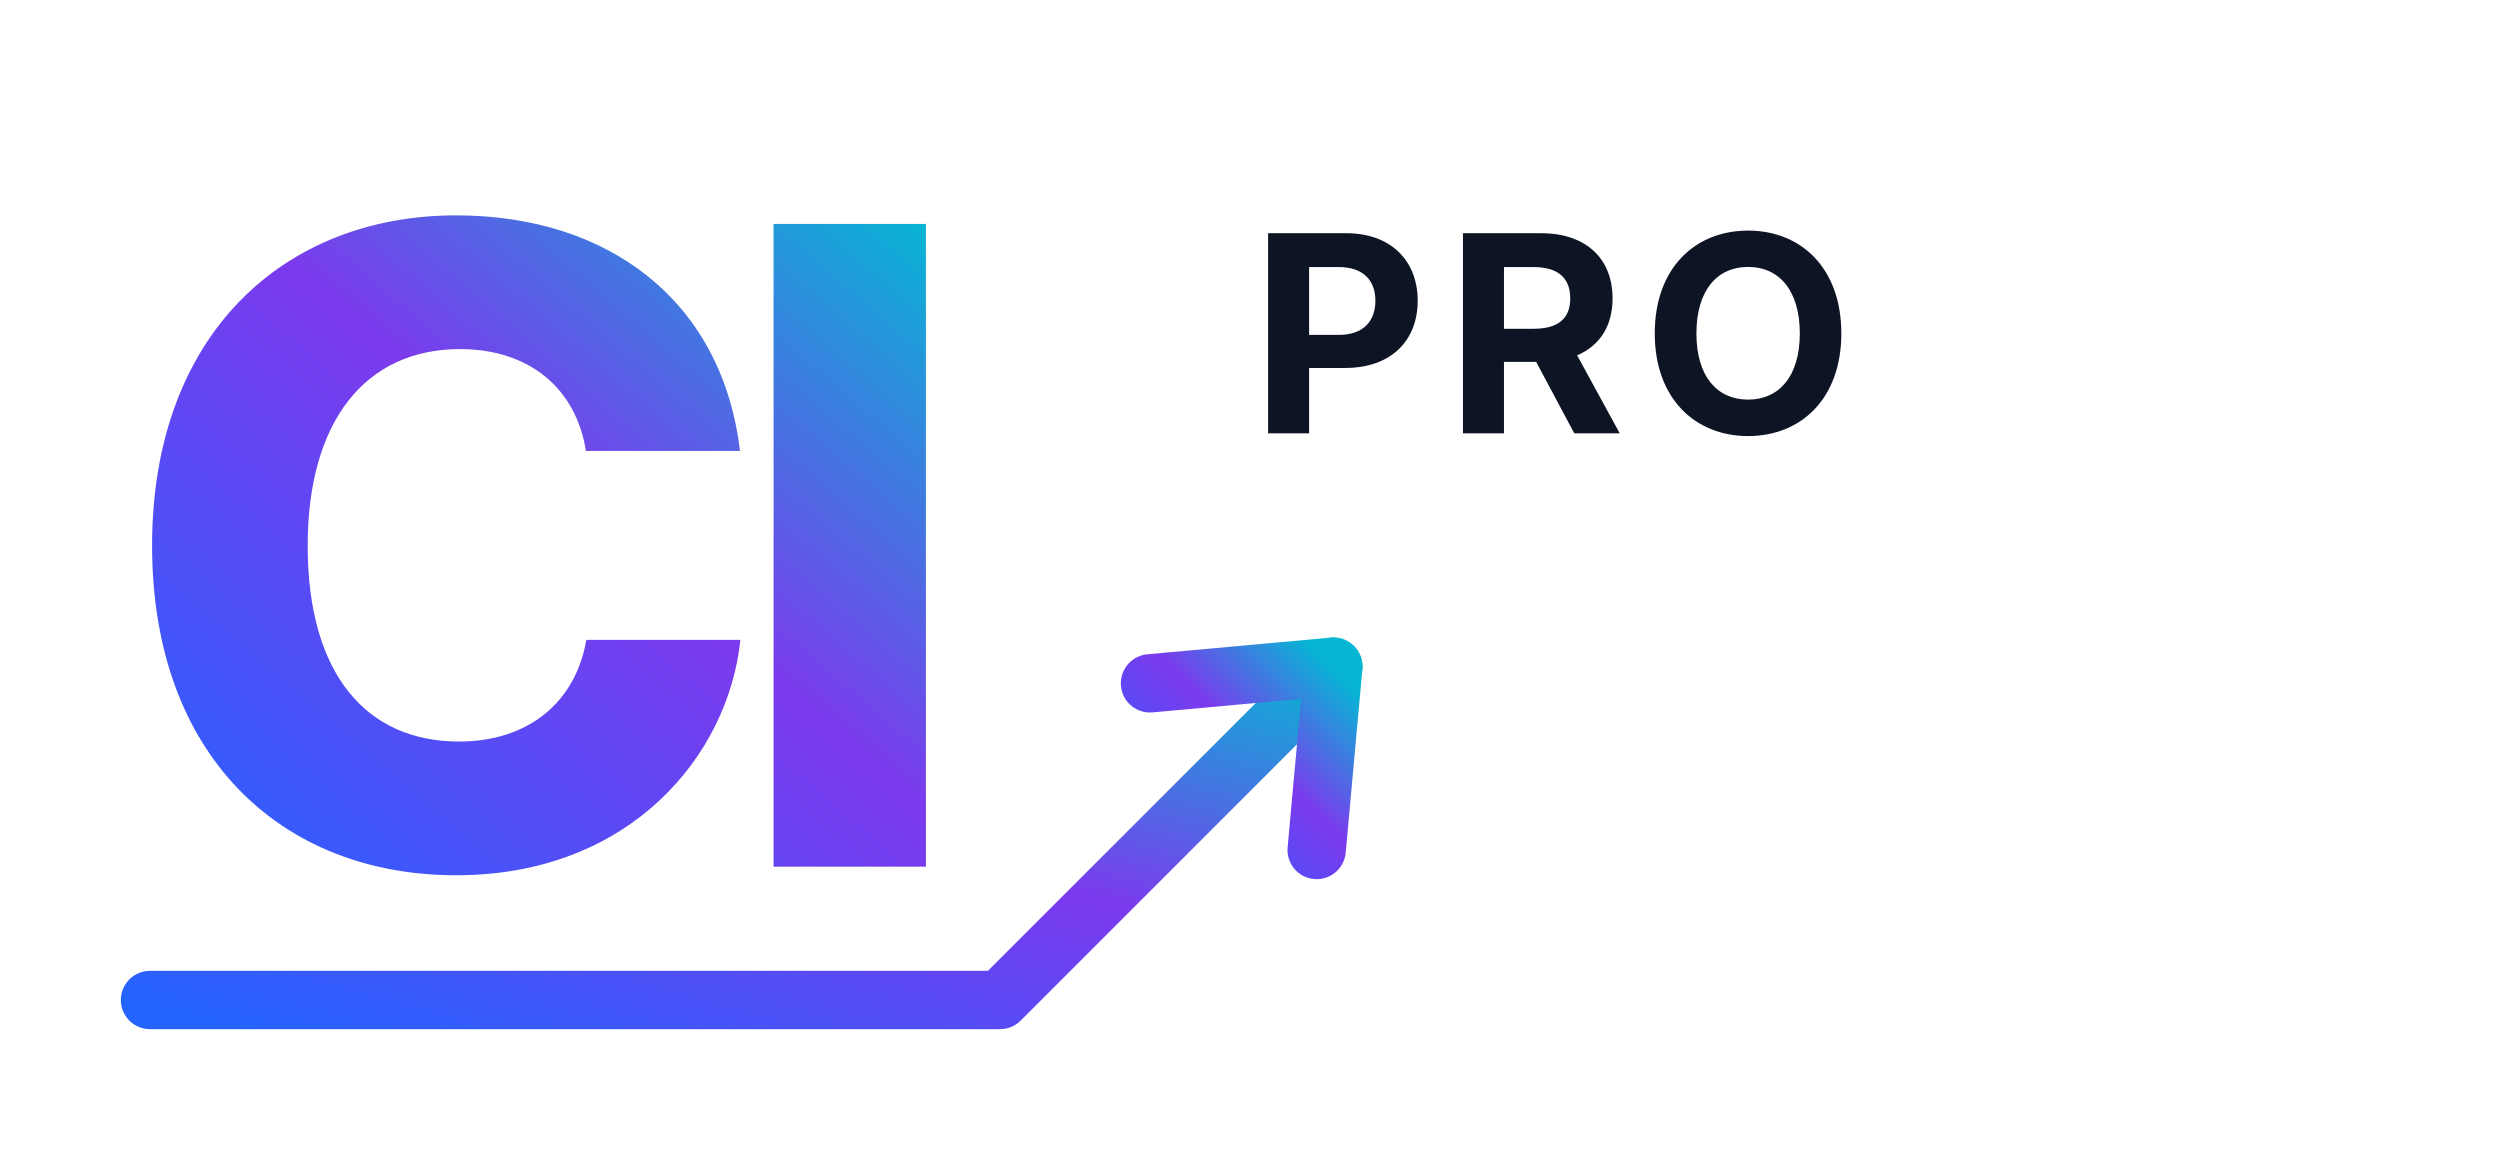
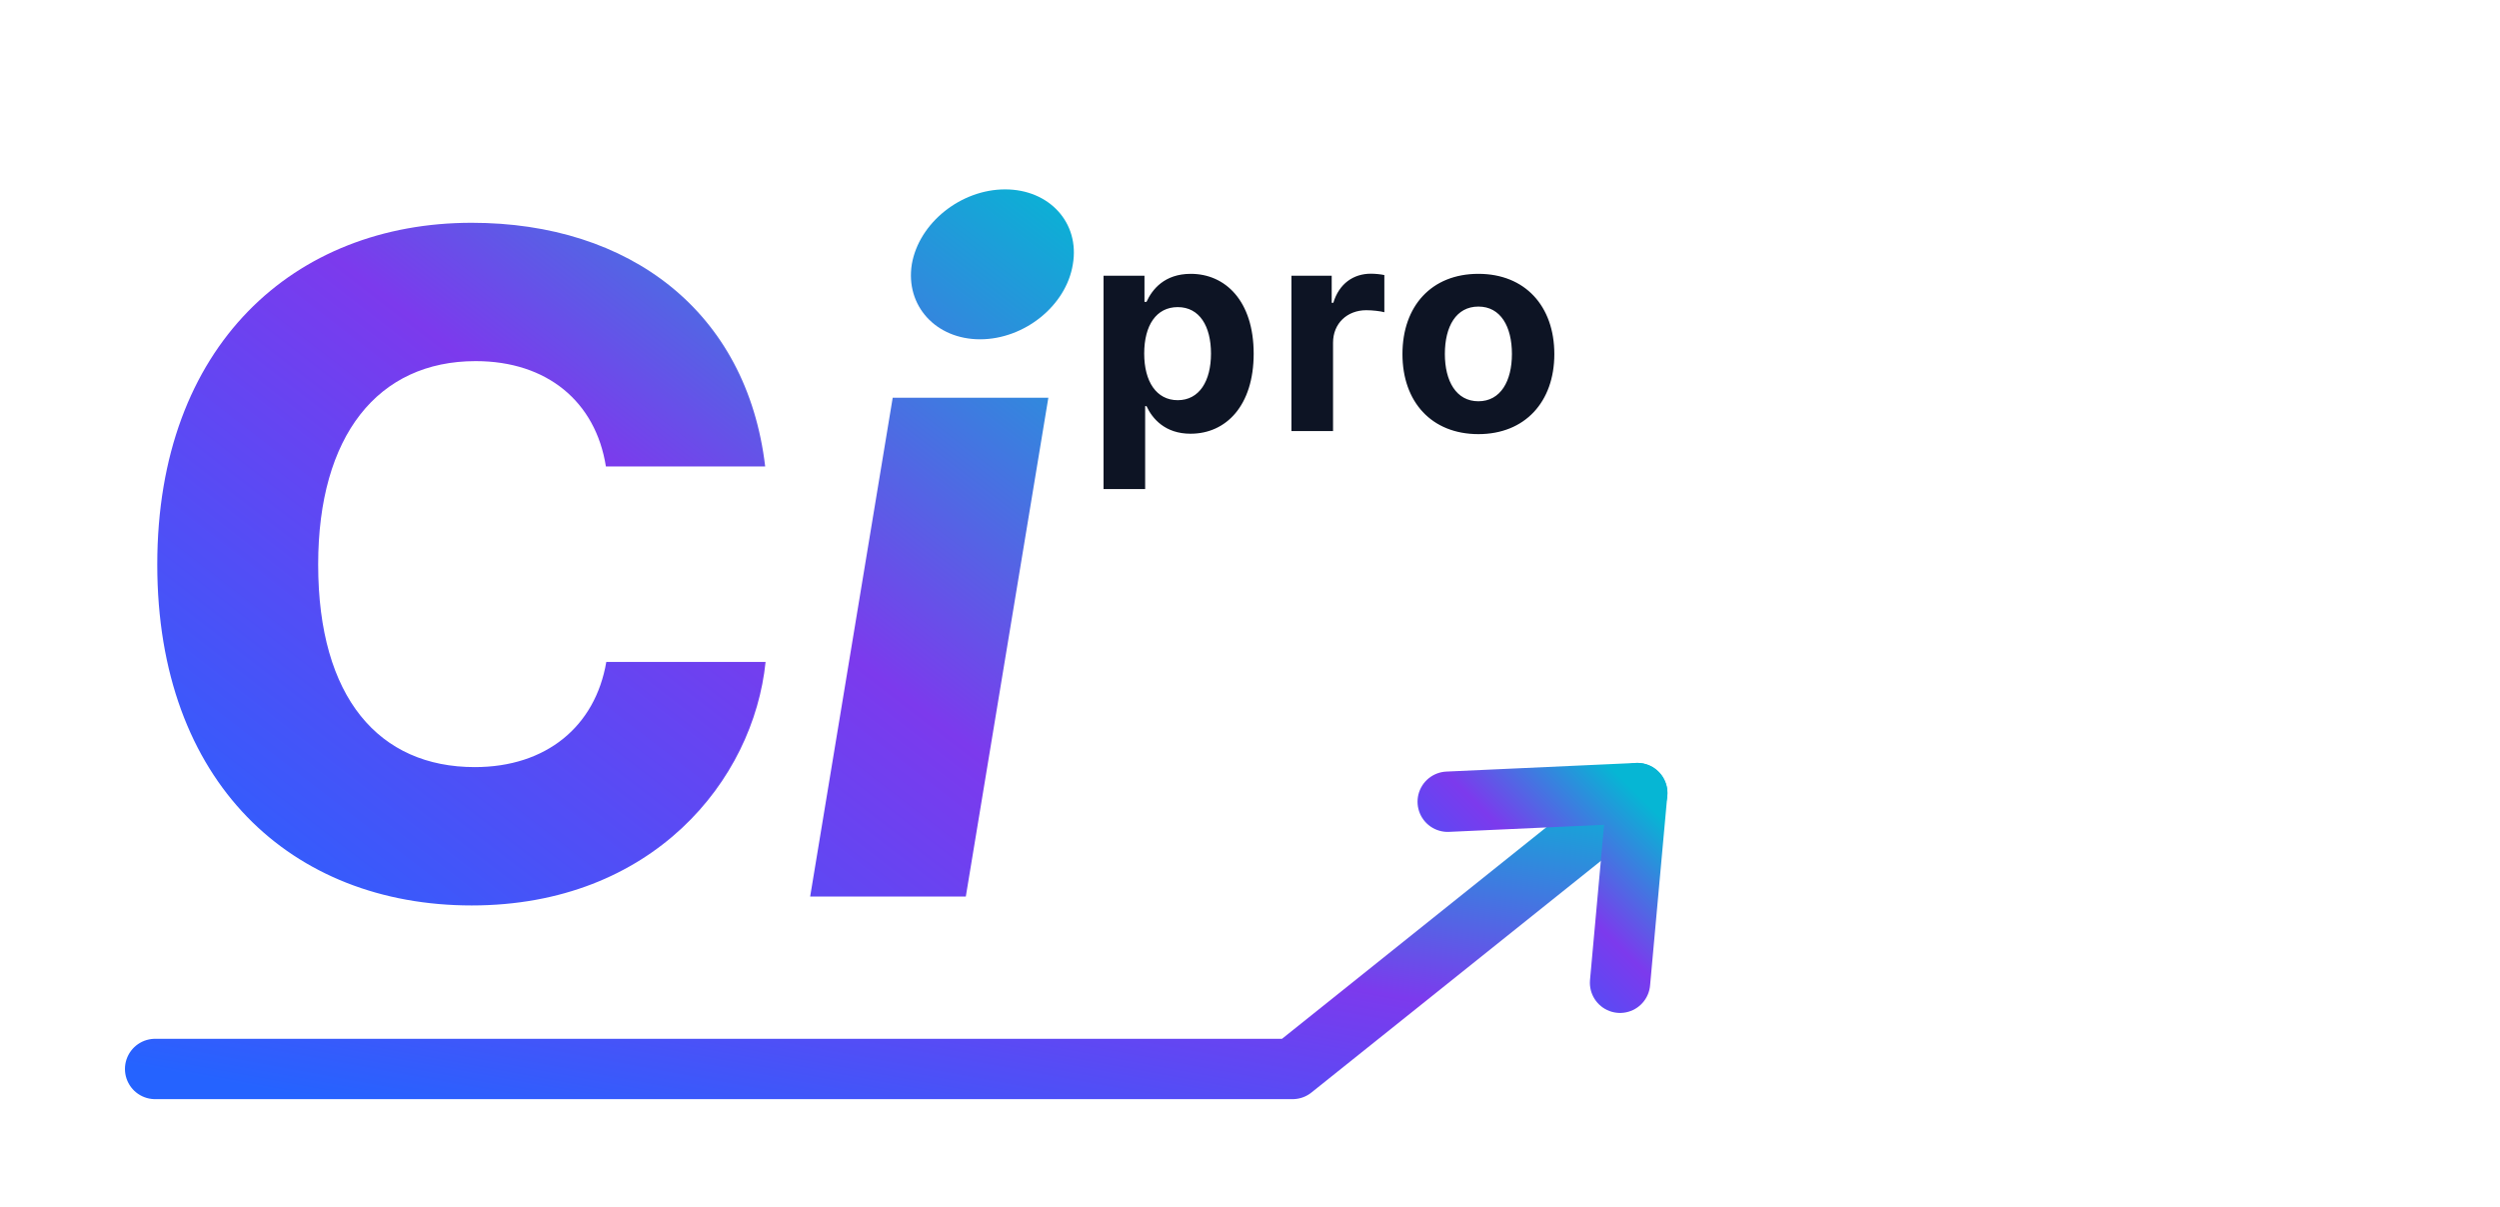
- <svg xmlns="http://www.w3.org/2000/svg" viewBox="0 0 300 140" role="img" aria-label="CIpro — CI Business Solutions and Analytics" style="color:#0d1424">
+ <svg xmlns="http://www.w3.org/2000/svg" viewBox="0 0 290 140" role="img" aria-label="Cipro — CI Business Solutions and Analytics" style="color:#0d1424">
  <defs>
    <linearGradient id="ciGrad" x1="0%" y1="100%" x2="100%" y2="0%">
      <stop offset="0%" stop-color="#2563ff" />
      <stop offset="55%" stop-color="#7c3aed" />
      <stop offset="100%" stop-color="#06b6d4" />
    </linearGradient>
  </defs>
  <g font-family="Inter, 'Segoe UI', system-ui, -apple-system, Arial, sans-serif">
-     <text x="14" y="104" font-size="106" font-weight="800" letter-spacing="-6" fill="url(#ciGrad)">CI</text>
-     <text x="150" y="52" font-size="33" font-weight="700" letter-spacing="2" fill="currentColor">PRO</text>
+     <text x="14" y="104" font-size="106" font-weight="800" letter-spacing="-4" fill="url(#ciGrad)">C<tspan font-style="italic">i</tspan>
+     </text>
+     <text x="126" y="50" font-size="33" font-weight="700" letter-spacing="1" fill="currentColor">pro</text>
  </g>
  <g stroke="url(#ciGrad)" stroke-width="7" stroke-linecap="round" stroke-linejoin="round" fill="none">
-     <path d="M18 120 H120 L160 80" />
-     <path d="M160 80 L138 82 M160 80 L158 102" />
+     <path d="M18 124 H150 L190 92" />
+     <path d="M190 92 L168 93 M190 92 L188 114" />
  </g>
</svg>
